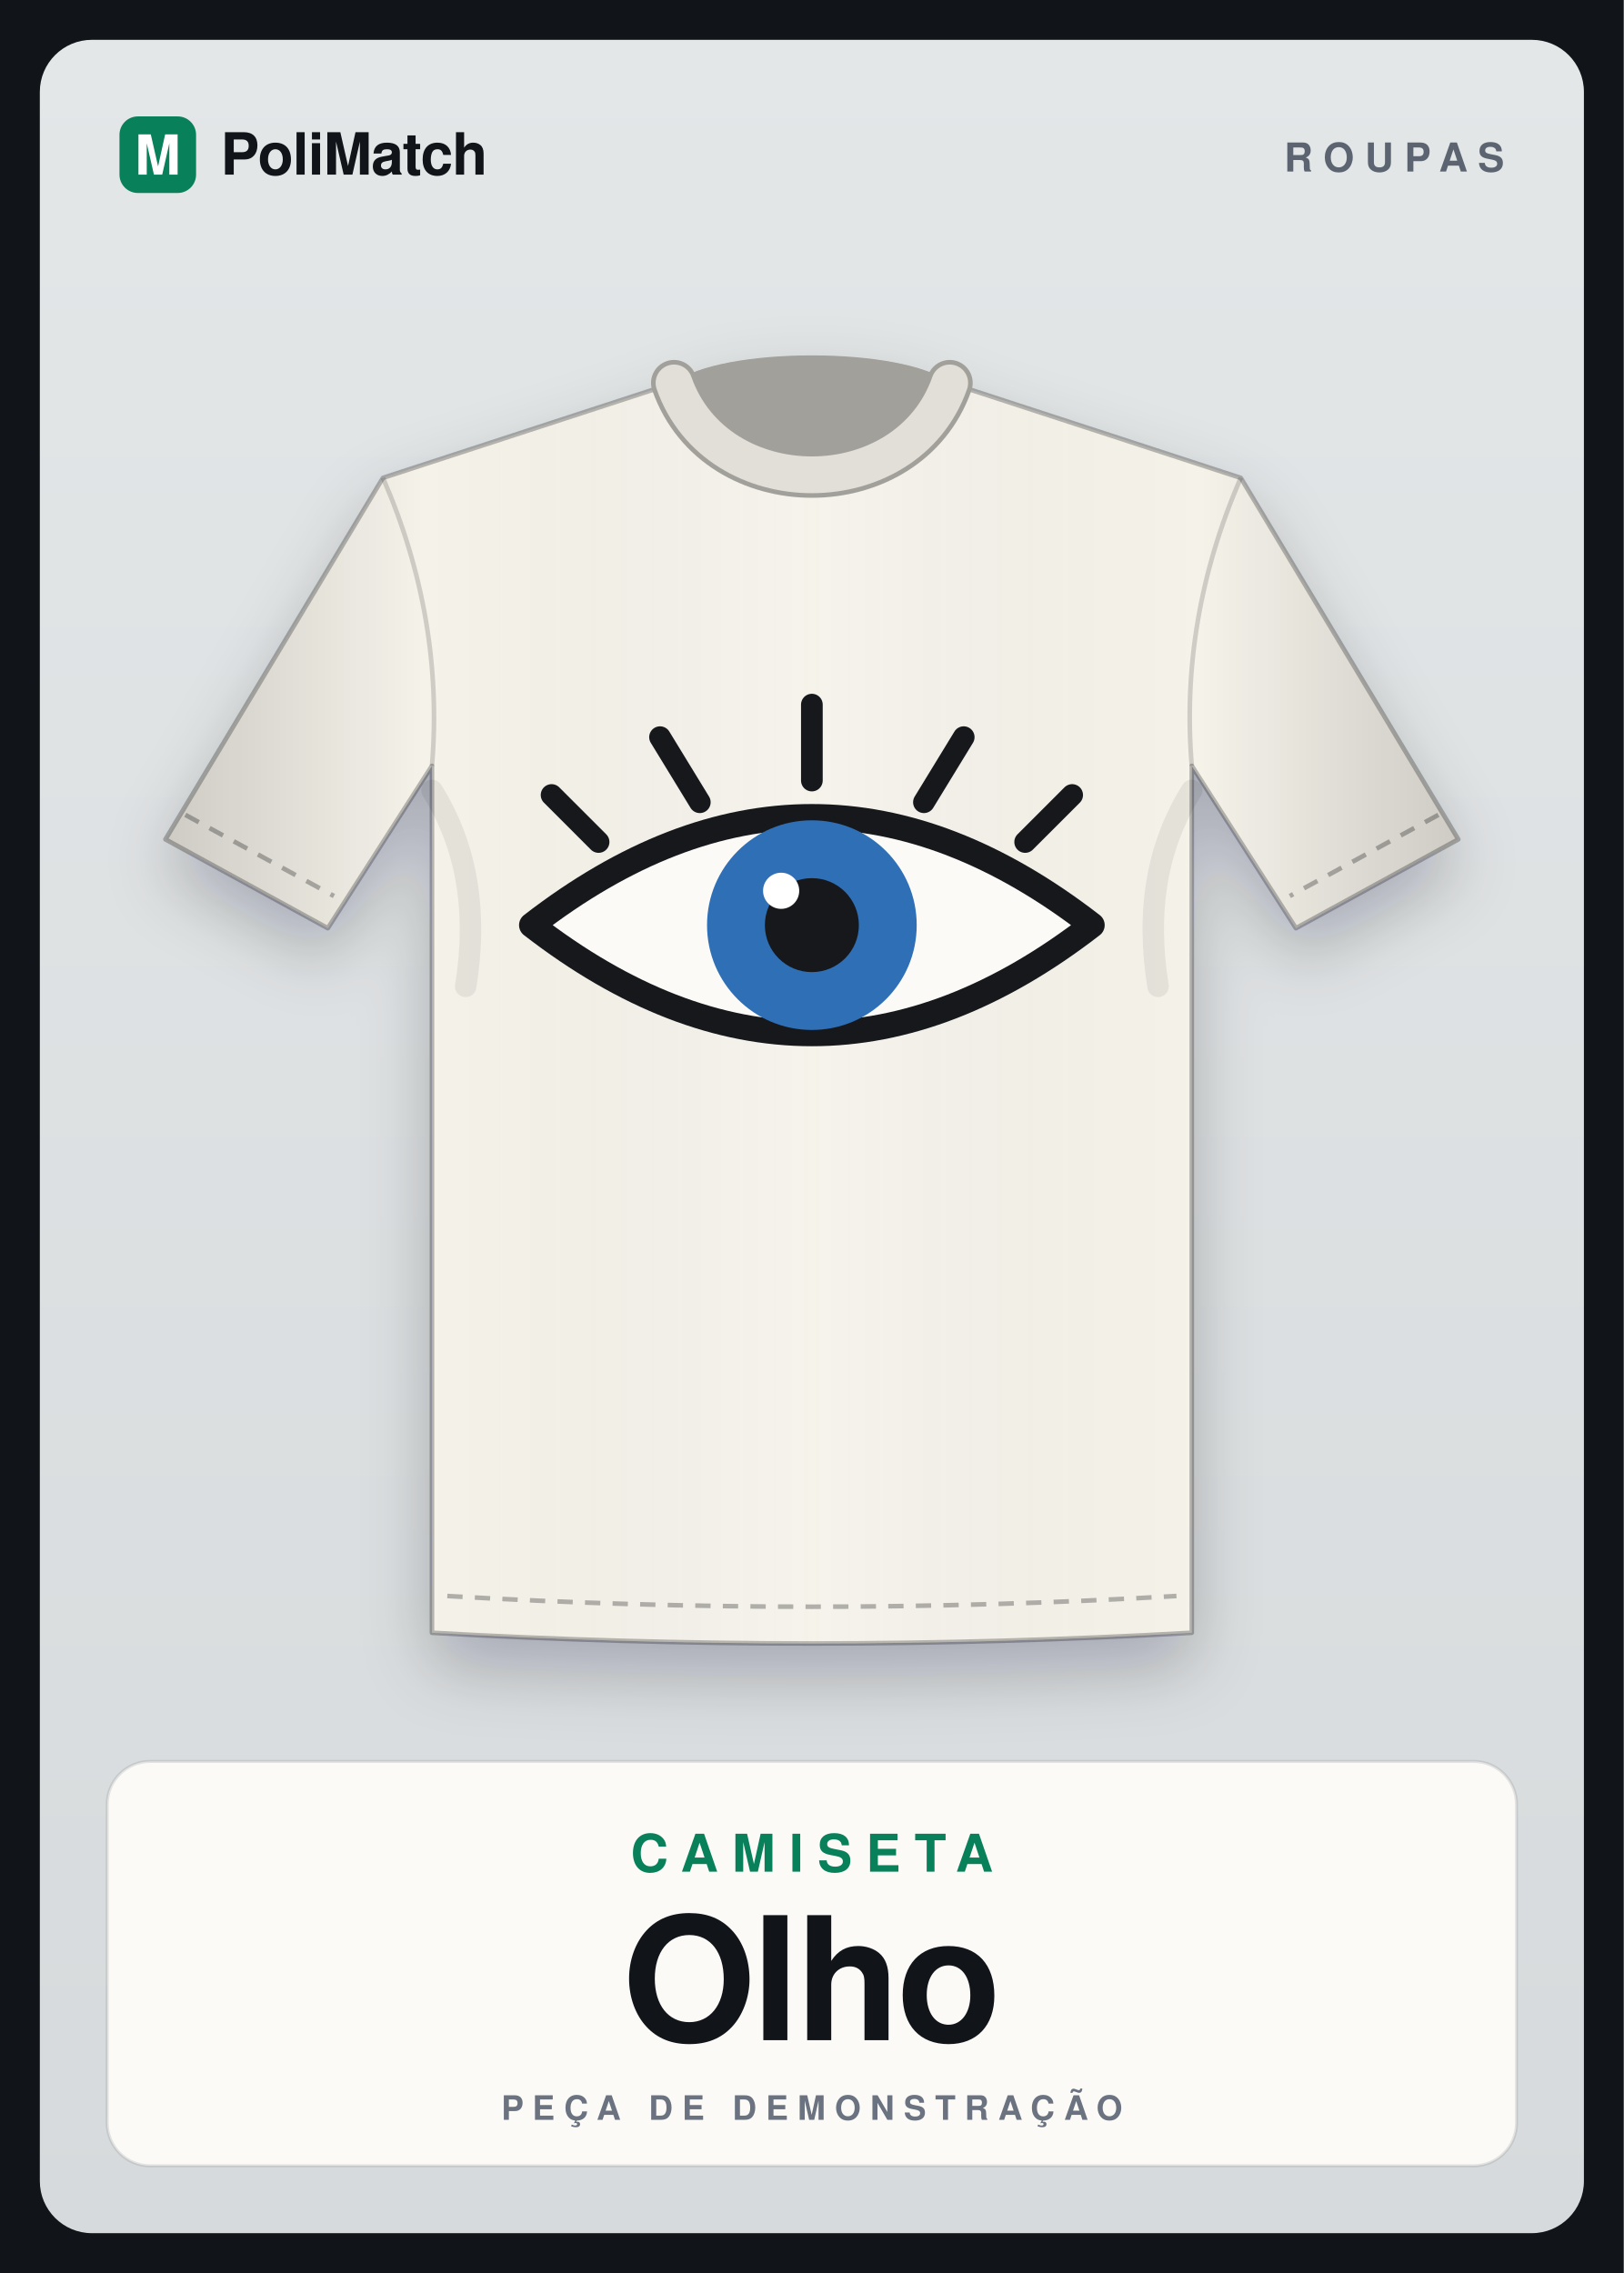
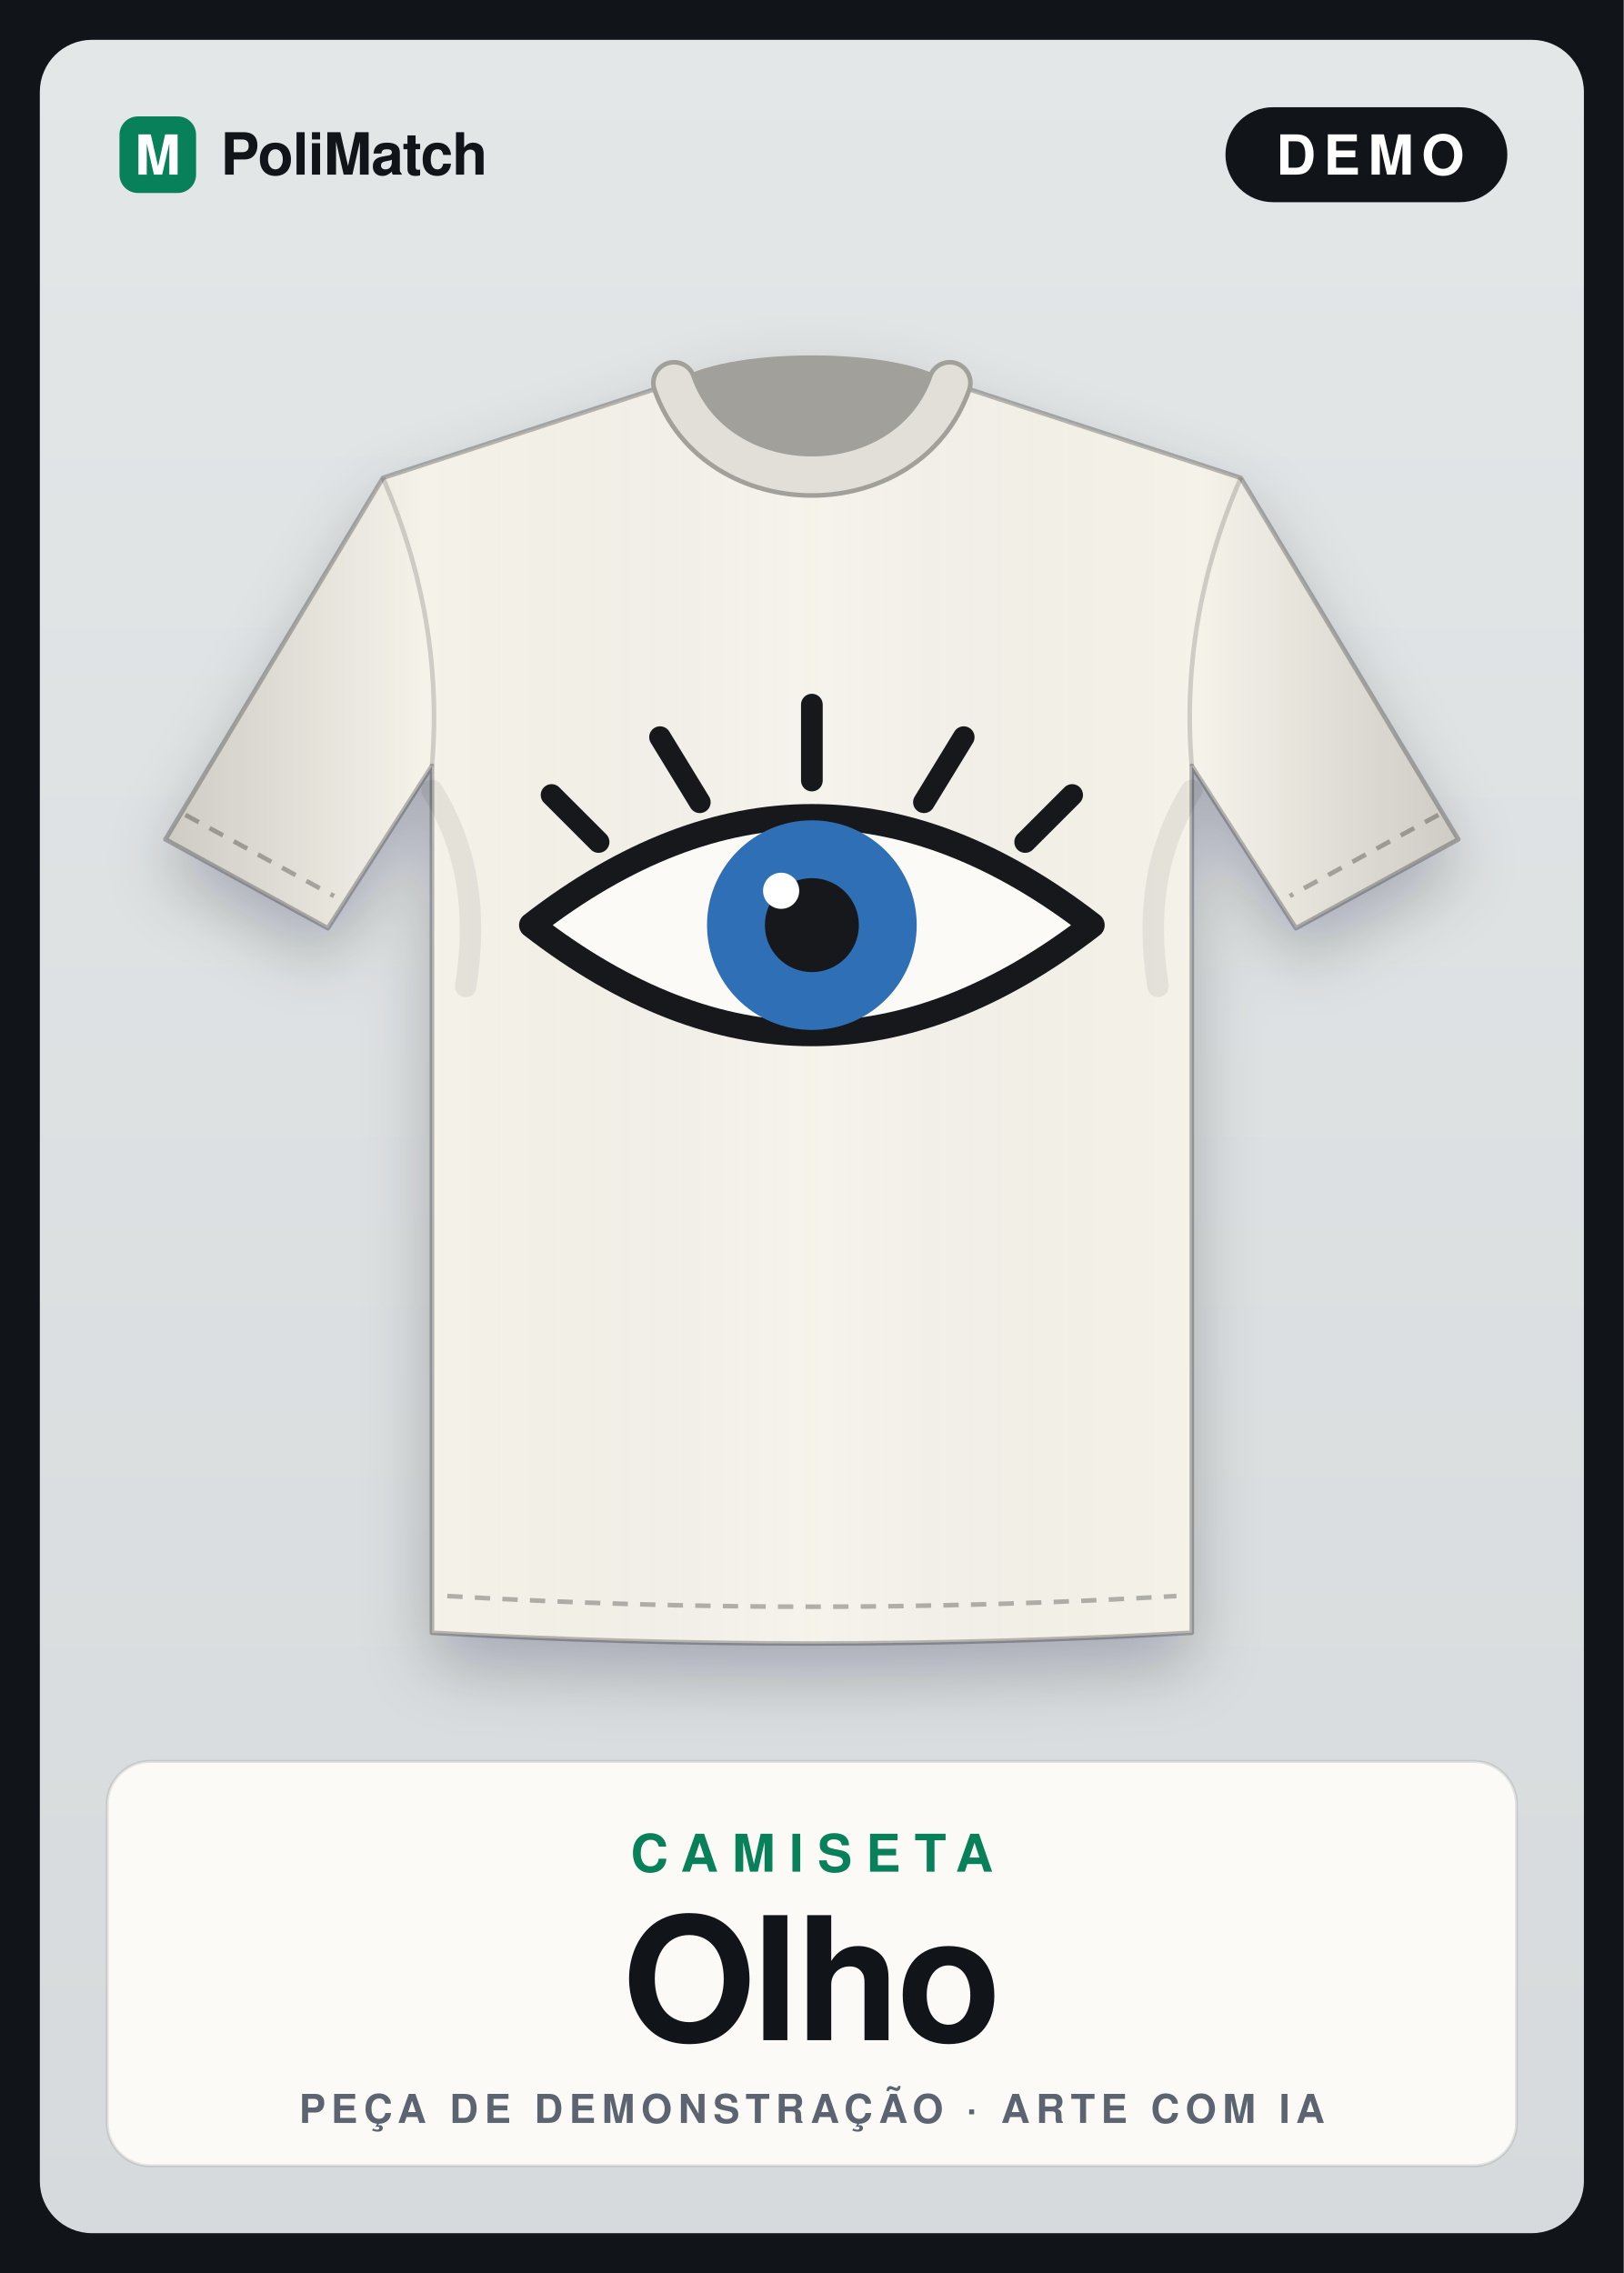
- <svg xmlns="http://www.w3.org/2000/svg" viewBox="0 0 1060 1484" width="1060" height="1484" font-family="-apple-system, 'SF Pro Display', 'Helvetica Neue', Helvetica, Arial, sans-serif">
+ <svg xmlns="http://www.w3.org/2000/svg" viewBox="0 0 1060 1484" width="1060" height="1484" font-family="'Helvetica Neue', Helvetica, Arial, sans-serif">
  <defs>
    <filter id="drop" x="-20%" y="-20%" width="140%" height="140%">
      <feDropShadow dx="0" dy="20" stdDeviation="22" flood-color="#0B1220" flood-opacity="0.24" />
    </filter>
    <linearGradient id="fold" x1="0" y1="0" x2="1" y2="0">
      <stop offset="0" stop-color="#000" stop-opacity="0.16" />
      <stop offset="0.2" stop-color="#000" stop-opacity="0" />
      <stop offset="0.5" stop-color="#fff" stop-opacity="0.05" />
      <stop offset="0.8" stop-color="#000" stop-opacity="0" />
      <stop offset="1" stop-color="#000" stop-opacity="0.16" />
    </linearGradient>
    <linearGradient id="panel" x1="0" y1="0" x2="0" y2="1">
      <stop offset="0" stop-color="#e4e7e8" />
      <stop offset="1" stop-color="#D6DADC" />
    </linearGradient>
  </defs>
  <rect width="1060" height="1484" fill="#111418" />
  <rect x="26" y="26" width="1008" height="1432" rx="34" fill="url(#panel)" />
  <rect x="78" y="76" width="50" height="50" rx="12" fill="#08805A" />
  <text x="103" y="114" font-size="36" font-weight="800" fill="#fff" text-anchor="middle">M</text>
  <text x="144" y="114" font-size="38" font-weight="700" fill="#111418" letter-spacing="-0.5">PoliMatch</text>
-   <text x="982" y="112" font-size="26" font-weight="700" fill="#5B6470" text-anchor="end" letter-spacing="7">ROUPAS</text>
+   <rect x="800" y="70" width="184" height="62" rx="31" fill="#111418" />
+   <text x="894.5" y="114" font-size="36" font-weight="700" fill="#fff" text-anchor="middle" letter-spacing="5">DEMO</text>
  <g filter="url(#drop)">
    <path d="M440,250 C470,226 590,226 620,250 C592,330 468,330 440,250 Z" fill="#a2a09a" />
    <path d="M440,250 C468,330 592,330 620,250 L810,312 L952,548 L846,606 L778,500 L778,1066 Q530,1080 282,1066 L282,500 L214,606 L108,548 L250,312 Z" fill="#F5F2EA" stroke="rgba(0,0,0,0.26)" stroke-width="3" stroke-linejoin="round" />
  </g>
  <path d="M440,250 C468,330 592,330 620,250 L810,312 L952,548 L846,606 L778,500 L778,1066 Q530,1080 282,1066 L282,500 L214,606 L108,548 L250,312 Z" fill="url(#fold)" />
  <path d="M810,312 Q770,404 778,500" fill="none" stroke="rgba(0,0,0,0.16)" stroke-width="3" />
  <path d="M778,516 q-34,54 -22,128" fill="none" stroke="rgba(0,0,0,0.07)" stroke-width="14" stroke-linecap="round" />
  <path d="M939,532 L842,585" fill="none" stroke="rgba(0,0,0,0.28)" stroke-width="3" stroke-dasharray="10 8" />
  <g transform="translate(1060,0) scale(-1,1)">
    <path d="M810,312 Q770,404 778,500" fill="none" stroke="rgba(0,0,0,0.16)" stroke-width="3" />
    <path d="M778,516 q-34,54 -22,128" fill="none" stroke="rgba(0,0,0,0.07)" stroke-width="14" stroke-linecap="round" />
    <path d="M939,532 L842,585" fill="none" stroke="rgba(0,0,0,0.28)" stroke-width="3" stroke-dasharray="10 8" />
  </g>
  <path d="M292,1042 Q530,1056 768,1042" fill="none" stroke="rgba(0,0,0,0.28)" stroke-width="3" stroke-dasharray="10 8" />
  <path d="M440,250 C468,330 592,330 620,250" fill="none" stroke="#a2a09a" stroke-width="30" stroke-linecap="round" />
  <path d="M440,250 C468,330 592,330 620,250" fill="none" stroke="#e1dfd7" stroke-width="24" stroke-linecap="round" />
  <g transform="translate(530,604) scale(1.18)">
    <path d="M-155,0 Q0,-120 155,0 Q0,120 -155,0 Z" fill="#FBFAF7" stroke="#16181C" stroke-width="14" stroke-linejoin="round" />
    <circle r="58" fill="#2F6FB5" />
    <circle r="26" fill="#16181C" />
    <circle cx="-17" cy="-19" r="10" fill="#fff" />
    <g stroke="#16181C" stroke-width="12" stroke-linecap="round">
      <path d="M0,-80 V-122" />
      <path d="M-62,-68 L-84,-104" />
      <path d="M62,-68 L84,-104" />
      <path d="M-118,-46 L-144,-72" />
      <path d="M118,-46 L144,-72" />
    </g>
  </g>
  <rect x="70" y="1150" width="920" height="264" rx="28" fill="#FBFAF7" stroke="rgba(17,20,24,0.10)" stroke-width="2" />
  <text x="530" y="1222" font-size="34" font-weight="800" fill="#08805A" text-anchor="middle" letter-spacing="9">CAMISETA</text>
  <text x="530" y="1332" font-size="112" font-weight="800" fill="#111418" text-anchor="middle" letter-spacing="-2.5">Olho</text>
-   <text x="530" y="1384" font-size="22" font-weight="600" fill="#6B7280" text-anchor="middle" letter-spacing="6">PEÇA DE DEMONSTRAÇÃO</text>
+   <text x="530" y="1386" font-size="26" font-weight="700" fill="#5B6470" text-anchor="middle" letter-spacing="4">PEÇA DE DEMONSTRAÇÃO · ARTE COM IA</text>
</svg>
